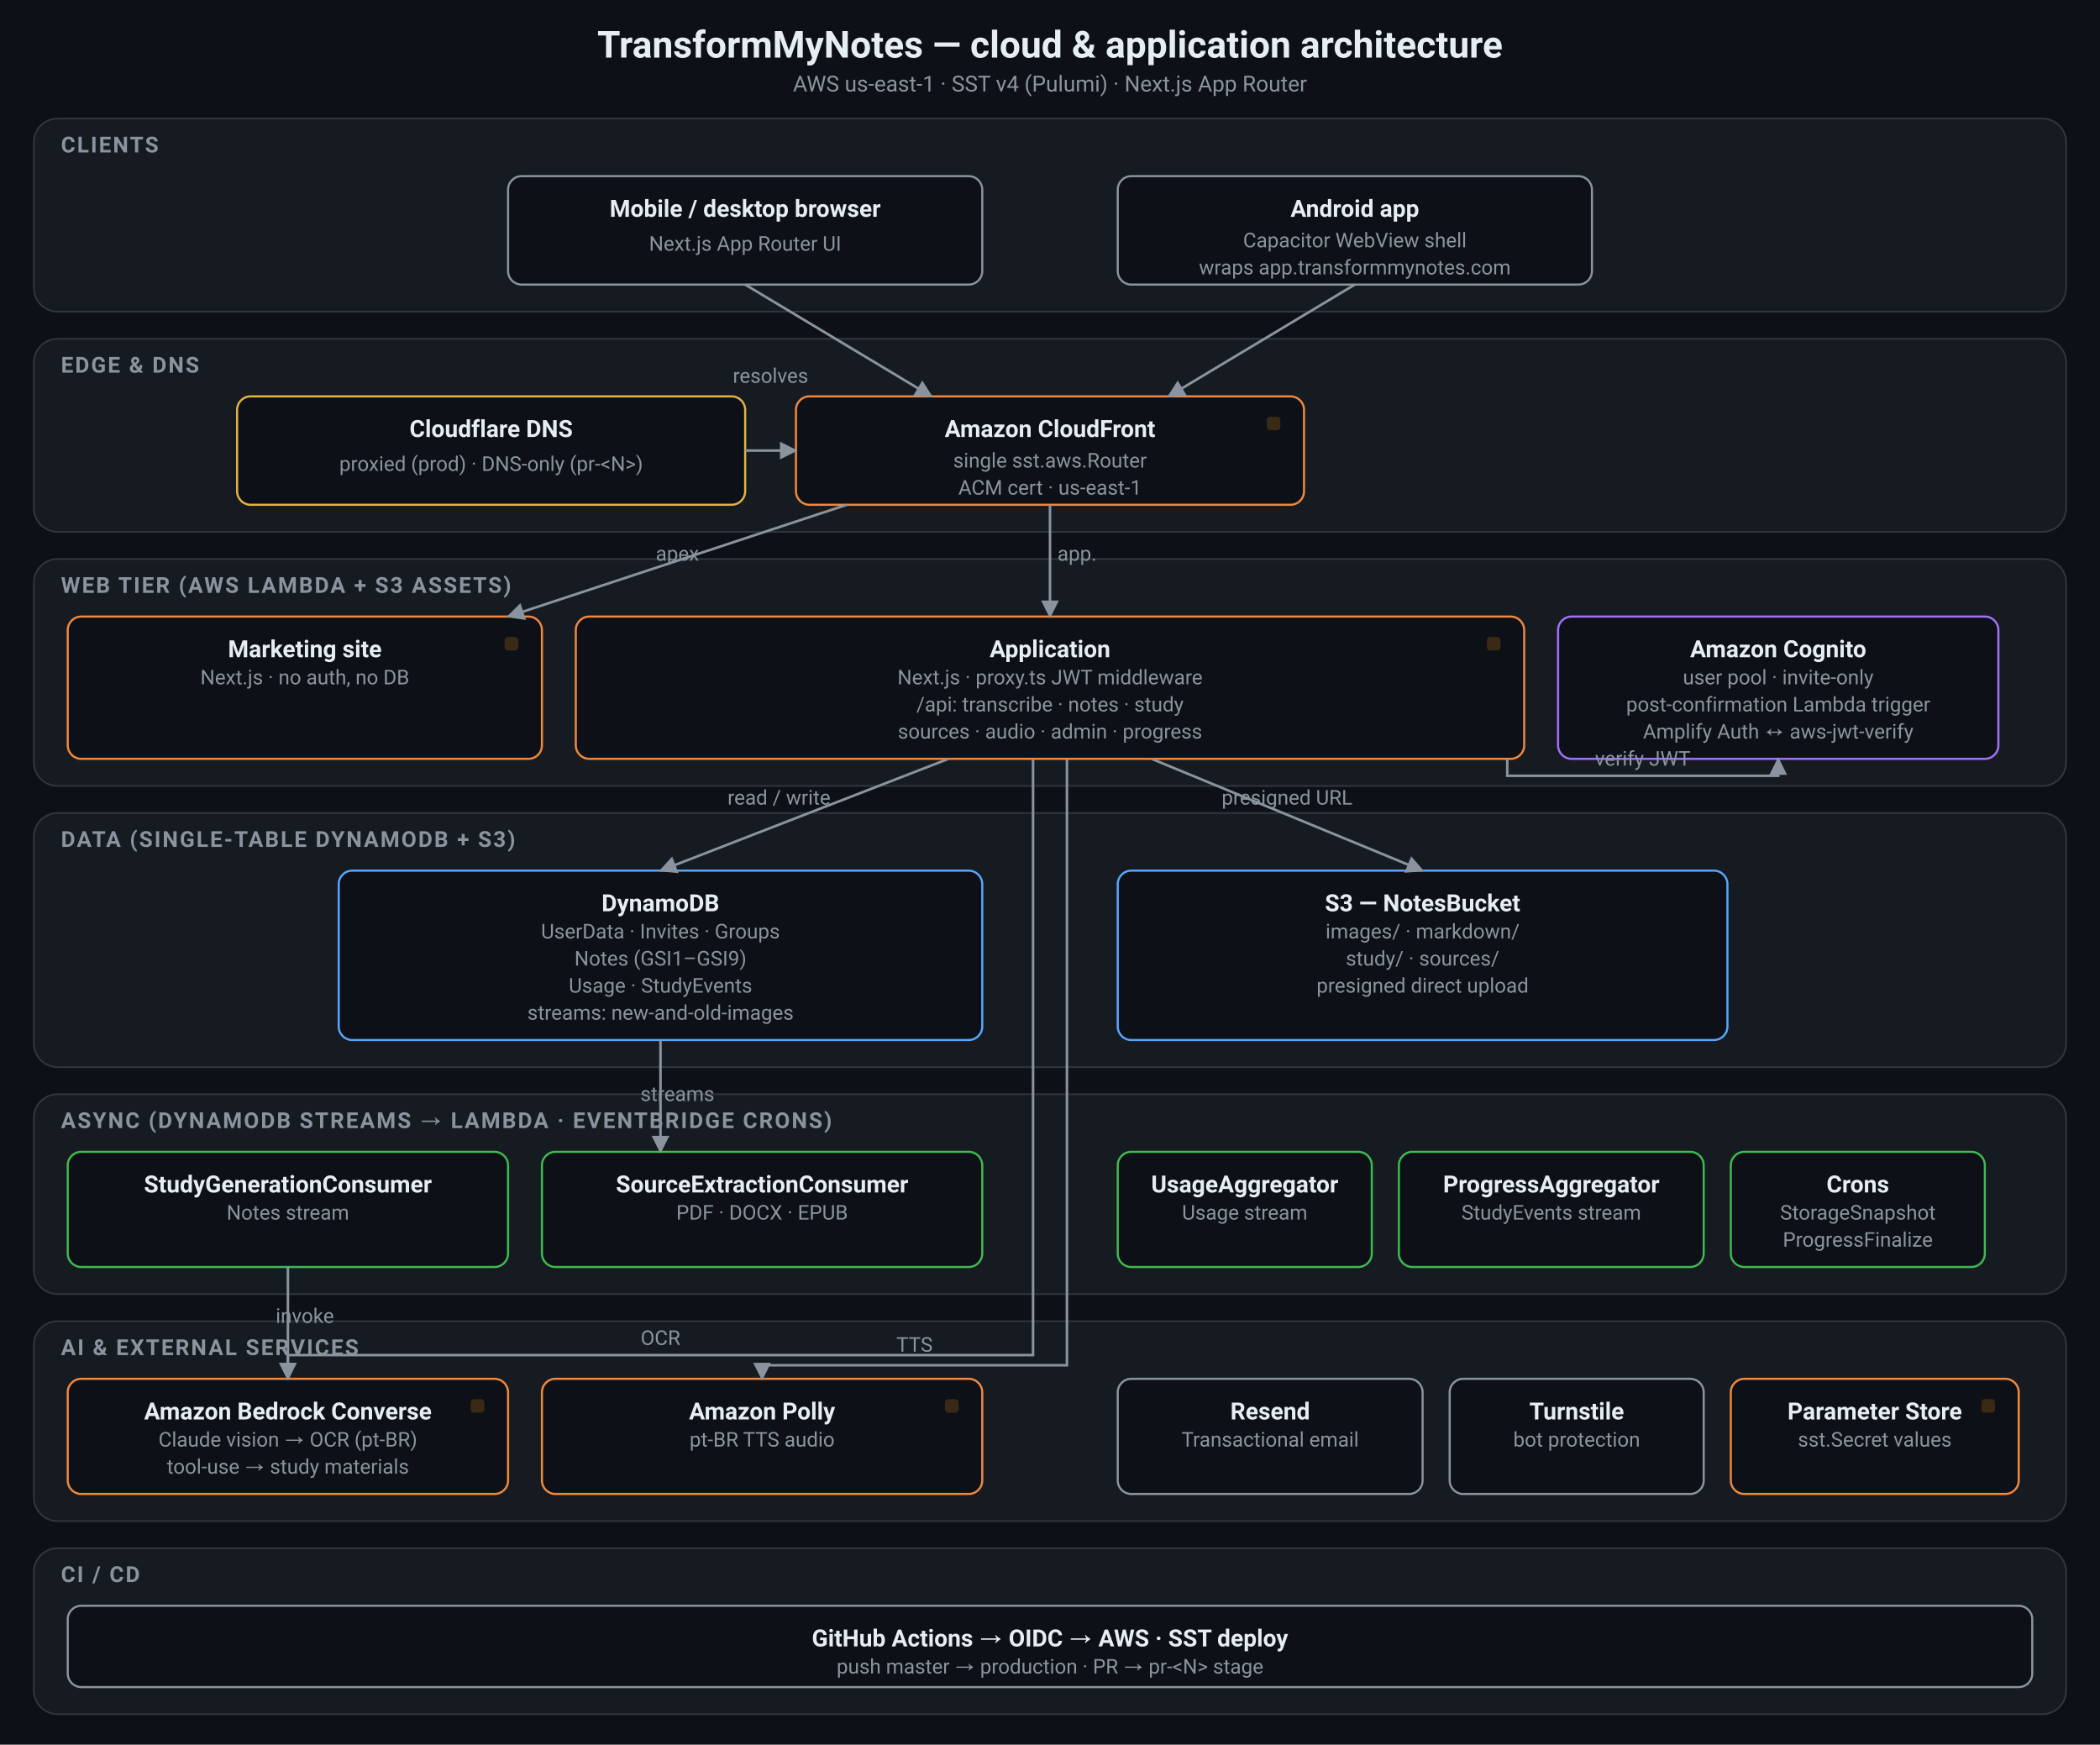
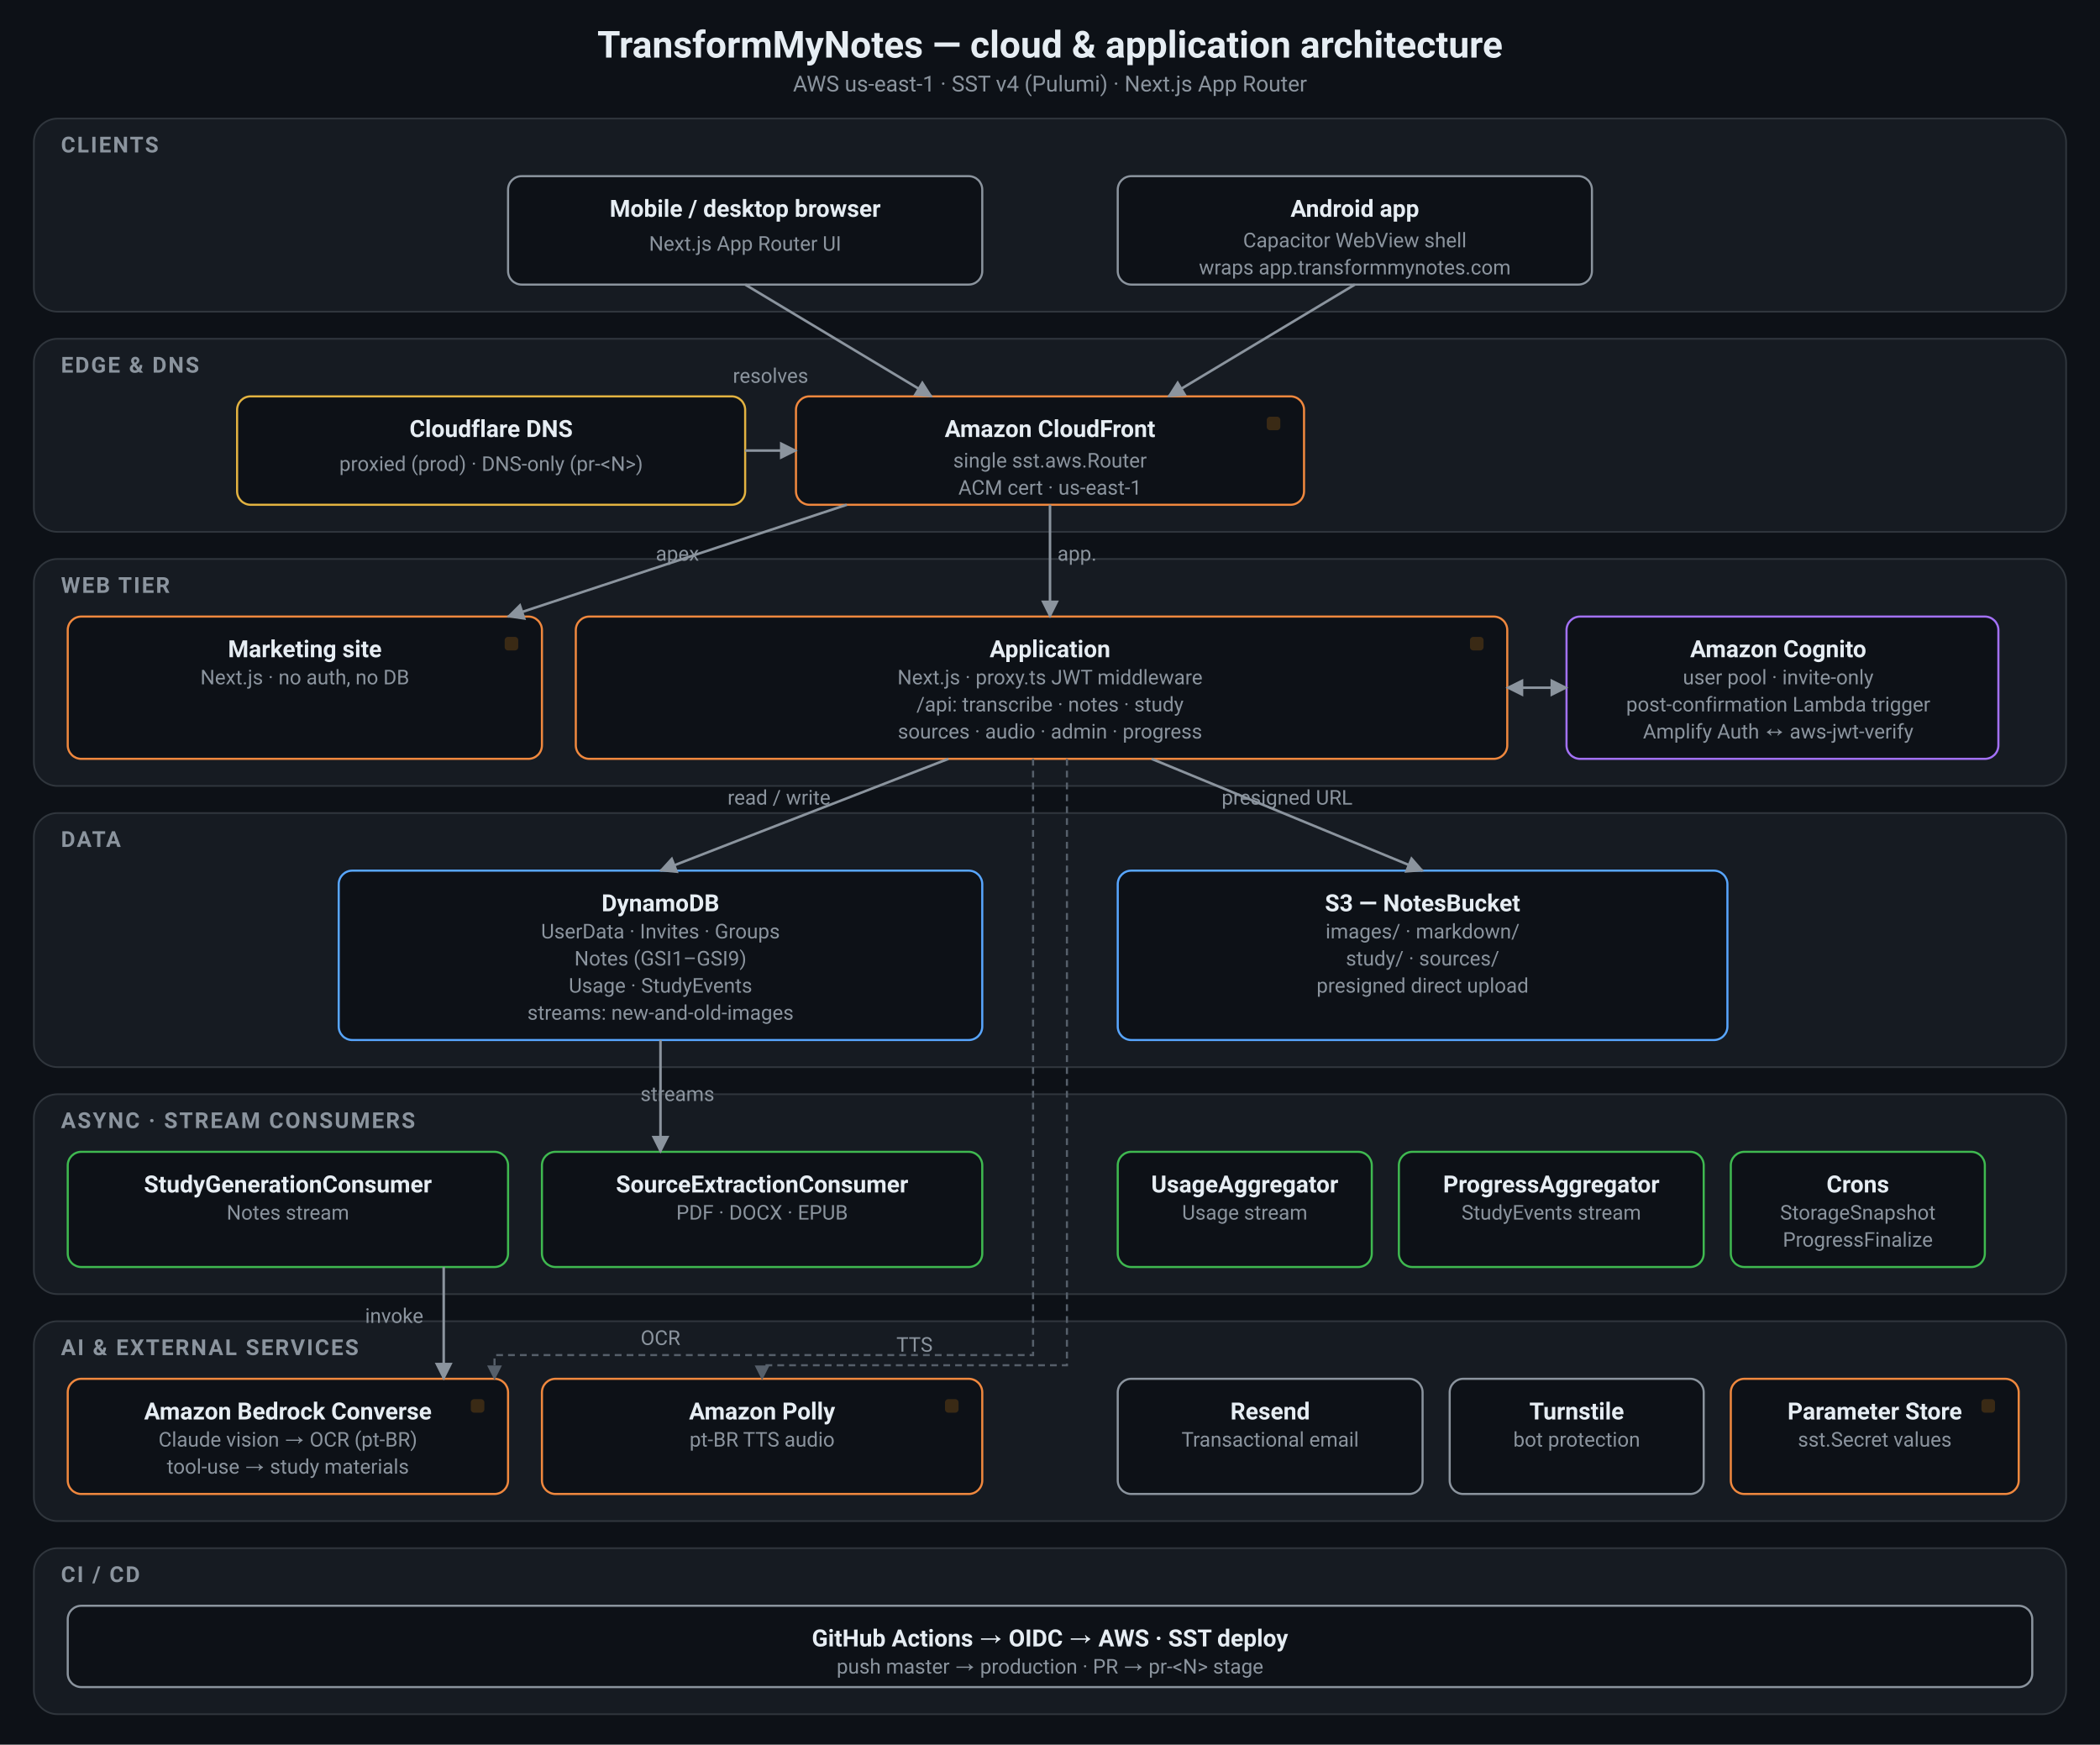
<svg xmlns="http://www.w3.org/2000/svg" viewBox="0 0 1240 1030" width="1240" height="1030" role="img" aria-labelledby="title desc">
  <defs>
    <marker id="arrow" viewBox="0 0 10 10" refX="9" refY="5" markerWidth="7" markerHeight="7" orient="auto-start-reverse">
      <path d="M0,0 L10,5 L0,10 z" class="arrowhead" />
+     </marker>
+     <marker id="arrow-muted" viewBox="0 0 10 10" refX="9" refY="5" markerWidth="7" markerHeight="7" orient="auto-start-reverse">
+       <path d="M0,0 L10,5 L0,10 z" class="arrowhead-muted" />
    </marker>
  </defs>
  <style>
.bg{fill:#0d1117}
.band{fill:#161b22;stroke:#30363d;stroke-width:1}
.band-heading{fill:#8b949e;font-size:13px;font-weight:600;letter-spacing:1px}
.title{fill:#e6edf3;font-size:22px;font-weight:700}
.subtitle{fill:#8b949e;font-size:13px}
.node-title{fill:#e6edf3;font-size:14px;font-weight:600}
.node-sub{fill:#8b949e;font-size:12px}
.node-base{fill:#0d1117;stroke:#30363d;stroke-width:1.25}
.node-aws{fill:#0d1117;stroke:#f0883e;stroke-width:1.25}
.node-amber{fill:#0d1117;stroke:#e3b341;stroke-width:1.25}
.node-auth{fill:#0d1117;stroke:#a371f7;stroke-width:1.25}
.node-data{fill:#0d1117;stroke:#58a6ff;stroke-width:1.25}
.node-lambda{fill:#0d1117;stroke:#3fb950;stroke-width:1.25}
.node-external{fill:#0d1117;stroke:#8b949e;stroke-width:1.25}
.chip-aws{fill:#3a2a15}
.arrow{fill:none;stroke:#8b949e;stroke-width:1.5}
.arrow-label{fill:#8b949e;font-size:12px}
.arrowhead{fill:#8b949e}
+ .connector-long{fill:none;stroke:#565f6a;stroke-width:1.25;stroke-dasharray:4 3}
+ .arrowhead-muted{fill:#565f6a}
</style>
  <rect class="bg" x="0" y="0" width="1240" height="1030" />
  <g font-family="ui-sans-serif, system-ui, -apple-system, Segoe UI, Roboto, Helvetica, Arial, sans-serif">
    <text id="diagram-title" x="620" y="34" text-anchor="middle" class="title">TransformMyNotes — cloud &amp; application architecture</text>
    <text x="620" y="54" text-anchor="middle" class="subtitle">AWS us-east-1 · SST v4 (Pulumi) · Next.js App Router</text>
    <rect class="band" x="20" y="70" width="1200" height="114" rx="14" />
    <text x="36" y="90" class="band-heading">CLIENTS</text>
    <rect class="node-external" x="300" y="104" width="280" height="64" rx="8" />
    <text x="440" y="128" text-anchor="middle" class="node-title">Mobile / desktop browser</text>
    <text x="440" y="148" text-anchor="middle" class="node-sub">Next.js App Router UI</text>
    <rect class="node-external" x="660" y="104" width="280" height="64" rx="8" />
    <text x="800" y="128" text-anchor="middle" class="node-title">Android app</text>
    <text x="800" y="146" text-anchor="middle" class="node-sub">Capacitor WebView shell</text>
    <text x="800" y="162" text-anchor="middle" class="node-sub">wraps app.transformmynotes.com</text>
    <rect class="band" x="20" y="200" width="1200" height="114" rx="14" />
    <text x="36" y="220" class="band-heading">EDGE &amp; DNS</text>
    <rect class="node-amber" x="140" y="234" width="300" height="64" rx="8" />
    <text x="290" y="258" text-anchor="middle" class="node-title">Cloudflare DNS</text>
    <text x="290" y="278" text-anchor="middle" class="node-sub">proxied (prod) · DNS-only (pr-&lt;N&gt;)</text>
    <rect class="node-aws" x="470" y="234" width="300" height="64" rx="8" />
    <rect class="chip-aws" x="748" y="246" width="8" height="8" rx="2" />
    <text x="620" y="258" text-anchor="middle" class="node-title">Amazon CloudFront</text>
    <text x="620" y="276" text-anchor="middle" class="node-sub">single sst.aws.Router</text>
    <text x="620" y="292" text-anchor="middle" class="node-sub">ACM cert · us-east-1</text>
    <text x="455" y="226" text-anchor="middle" class="arrow-label">resolves</text>
    <rect class="band" x="20" y="330" width="1200" height="134" rx="14" />
-     <text x="36" y="350" class="band-heading">WEB TIER (AWS LAMBDA + S3 ASSETS)</text>
+     <text x="36" y="350" class="band-heading">WEB TIER</text>
    <rect class="node-aws" x="40" y="364" width="280" height="84" rx="8" />
    <rect class="chip-aws" x="298" y="376" width="8" height="8" rx="2" />
    <text x="180" y="388" text-anchor="middle" class="node-title">Marketing site</text>
    <text x="180" y="404" text-anchor="middle" class="node-sub">Next.js · no auth, no DB</text>
-     <rect class="node-aws" x="340" y="364" width="560" height="84" rx="8" />
-     <rect class="chip-aws" x="878" y="376" width="8" height="8" rx="2" />
+     <rect class="node-aws" x="340" y="364" width="550" height="84" rx="8" />
+     <rect class="chip-aws" x="868" y="376" width="8" height="8" rx="2" />
    <text x="620" y="388" text-anchor="middle" class="node-title">Application</text>
    <text x="620" y="404" text-anchor="middle" class="node-sub">Next.js · proxy.ts JWT middleware</text>
    <text x="620" y="420" text-anchor="middle" class="node-sub">/api: transcribe · notes · study</text>
    <text x="620" y="436" text-anchor="middle" class="node-sub">sources · audio · admin · progress</text>
-     <rect class="node-auth" x="920" y="364" width="260" height="84" rx="8" />
+     <rect class="node-auth" x="925" y="364" width="255" height="84" rx="8" />
    <text x="1050" y="388" text-anchor="middle" class="node-title">Amazon Cognito</text>
    <text x="1050" y="404" text-anchor="middle" class="node-sub">user pool · invite-only</text>
    <text x="1050" y="420" text-anchor="middle" class="node-sub">post-confirmation Lambda trigger</text>
    <text x="1050" y="436" text-anchor="middle" class="node-sub">Amplify Auth ↔ aws-jwt-verify</text>
    <text x="400" y="331" text-anchor="middle" class="arrow-label">apex</text>
    <text x="636" y="331" text-anchor="middle" class="arrow-label">app.</text>
-     <text x="970" y="452" text-anchor="middle" class="arrow-label">verify JWT</text>
    <rect class="band" x="20" y="480" width="1200" height="150" rx="14" />
-     <text x="36" y="500" class="band-heading">DATA (SINGLE-TABLE DYNAMODB + S3)</text>
+     <text x="36" y="500" class="band-heading">DATA</text>
    <rect class="node-data" x="200" y="514" width="380" height="100" rx="8" />
    <text x="390" y="538" text-anchor="middle" class="node-title">DynamoDB</text>
    <text x="390" y="554" text-anchor="middle" class="node-sub">UserData · Invites · Groups</text>
    <text x="390" y="570" text-anchor="middle" class="node-sub">Notes (GSI1–GSI9)</text>
    <text x="390" y="586" text-anchor="middle" class="node-sub">Usage · StudyEvents</text>
    <text x="390" y="602" text-anchor="middle" class="node-sub">streams: new-and-old-images</text>
    <rect class="node-data" x="660" y="514" width="360" height="100" rx="8" />
    <text x="840" y="538" text-anchor="middle" class="node-title">S3 — NotesBucket</text>
    <text x="840" y="554" text-anchor="middle" class="node-sub">images/ · markdown/</text>
    <text x="840" y="570" text-anchor="middle" class="node-sub">study/ · sources/</text>
    <text x="840" y="586" text-anchor="middle" class="node-sub">presigned direct upload</text>
    <text x="460" y="475" text-anchor="middle" class="arrow-label">read / write</text>
    <text x="760" y="475" text-anchor="middle" class="arrow-label">presigned URL</text>
    <rect class="band" x="20" y="646" width="1200" height="118" rx="14" />
-     <text x="36" y="666" class="band-heading">ASYNC (DYNAMODB STREAMS → LAMBDA · EVENTBRIDGE CRONS)</text>
+     <text x="36" y="666" class="band-heading">ASYNC · STREAM CONSUMERS</text>
    <rect class="node-lambda" x="40" y="680" width="260" height="68" rx="8" />
    <text x="170" y="704" text-anchor="middle" class="node-title">StudyGenerationConsumer</text>
    <text x="170" y="720" text-anchor="middle" class="node-sub">Notes stream</text>
    <rect class="node-lambda" x="320" y="680" width="260" height="68" rx="8" />
    <text x="450" y="704" text-anchor="middle" class="node-title">SourceExtractionConsumer</text>
    <text x="450" y="720" text-anchor="middle" class="node-sub">PDF · DOCX · EPUB</text>
    <rect class="node-lambda" x="660" y="680" width="150" height="68" rx="8" />
    <text x="735" y="704" text-anchor="middle" class="node-title">UsageAggregator</text>
    <text x="735" y="720" text-anchor="middle" class="node-sub">Usage stream</text>
    <rect class="node-lambda" x="826" y="680" width="180" height="68" rx="8" />
    <text x="916" y="704" text-anchor="middle" class="node-title">ProgressAggregator</text>
    <text x="916" y="720" text-anchor="middle" class="node-sub">StudyEvents stream</text>
    <rect class="node-lambda" x="1022" y="680" width="150" height="68" rx="8" />
    <text x="1097" y="704" text-anchor="middle" class="node-title">Crons</text>
    <text x="1097" y="720" text-anchor="middle" class="node-sub">StorageSnapshot</text>
    <text x="1097" y="736" text-anchor="middle" class="node-sub">ProgressFinalize</text>
    <text x="400" y="650" text-anchor="middle" class="arrow-label">streams</text>
    <rect class="band" x="20" y="780" width="1200" height="118" rx="14" />
    <text x="36" y="800" class="band-heading">AI &amp; EXTERNAL SERVICES</text>
    <rect class="node-aws" x="40" y="814" width="260" height="68" rx="8" />
    <rect class="chip-aws" x="278" y="826" width="8" height="8" rx="2" />
    <text x="170" y="838" text-anchor="middle" class="node-title">Amazon Bedrock Converse</text>
    <text x="170" y="854" text-anchor="middle" class="node-sub">Claude vision → OCR (pt-BR)</text>
    <text x="170" y="870" text-anchor="middle" class="node-sub">tool-use → study materials</text>
    <rect class="node-aws" x="320" y="814" width="260" height="68" rx="8" />
    <rect class="chip-aws" x="558" y="826" width="8" height="8" rx="2" />
    <text x="450" y="838" text-anchor="middle" class="node-title">Amazon Polly</text>
    <text x="450" y="854" text-anchor="middle" class="node-sub">pt-BR TTS audio</text>
    <rect class="node-external" x="660" y="814" width="180" height="68" rx="8" />
    <text x="750" y="838" text-anchor="middle" class="node-title">Resend</text>
    <text x="750" y="854" text-anchor="middle" class="node-sub">Transactional email</text>
    <rect class="node-external" x="856" y="814" width="150" height="68" rx="8" />
    <text x="931" y="838" text-anchor="middle" class="node-title">Turnstile</text>
    <text x="931" y="854" text-anchor="middle" class="node-sub">bot protection</text>
    <rect class="node-aws" x="1022" y="814" width="170" height="68" rx="8" />
    <rect class="chip-aws" x="1170" y="826" width="8" height="8" rx="2" />
    <text x="1107" y="838" text-anchor="middle" class="node-title">Parameter Store</text>
    <text x="1107" y="854" text-anchor="middle" class="node-sub">sst.Secret values</text>
-     <text x="180" y="781" text-anchor="middle" class="arrow-label">invoke</text>
+     <text x="250" y="781" text-anchor="end" class="arrow-label">invoke</text>
    <text x="390" y="794" text-anchor="middle" class="arrow-label">OCR</text>
    <text x="540" y="798" text-anchor="middle" class="arrow-label">TTS</text>
    <rect class="band" x="20" y="914" width="1200" height="98" rx="14" />
    <text x="36" y="934" class="band-heading">CI / CD</text>
    <rect class="node-external" x="40" y="948" width="1160" height="48" rx="8" />
    <text x="620" y="972" text-anchor="middle" class="node-title">GitHub Actions → OIDC → AWS · SST deploy</text>
    <text x="620" y="988" text-anchor="middle" class="node-sub">push master → production · PR → pr-&lt;N&gt; stage</text>
    <line class="arrow" x1="440" y1="168" x2="550" y2="234" marker-end="url(#arrow)" />
    <line class="arrow" x1="800" y1="168" x2="690" y2="234" marker-end="url(#arrow)" />
    <line class="arrow" x1="440" y1="266" x2="470" y2="266" marker-end="url(#arrow)" />
    <line class="arrow" x1="500" y1="298" x2="300" y2="364" marker-end="url(#arrow)" />
    <line class="arrow" x1="620" y1="298" x2="620" y2="364" marker-end="url(#arrow)" />
-     <polyline class="arrow" points="890,448 890,458 1050,458 1050,448" marker-end="url(#arrow)" />
+     <line class="arrow" x1="890" y1="406" x2="925" y2="406" marker-start="url(#arrow)" marker-end="url(#arrow)" />
    <line class="arrow" x1="560" y1="448" x2="390" y2="514" marker-end="url(#arrow)" />
    <line class="arrow" x1="680" y1="448" x2="840" y2="514" marker-end="url(#arrow)" />
    <line class="arrow" x1="390" y1="614" x2="390" y2="680" marker-end="url(#arrow)" />
-     <line class="arrow" x1="170" y1="748" x2="170" y2="814" marker-end="url(#arrow)" />
-     <polyline class="arrow" points="610,448 610,800 170,800 170,814" marker-end="url(#arrow)" />
-     <polyline class="arrow" points="630,448 630,806 450,806 450,814" marker-end="url(#arrow)" />
+     <line class="arrow" x1="262" y1="748" x2="262" y2="814" marker-end="url(#arrow)" />
+     <polyline class="connector-long" points="610,448 610,800 292,800 292,814" marker-end="url(#arrow-muted)" />
+     <polyline class="connector-long" points="630,448 630,806 450,806 450,814" marker-end="url(#arrow-muted)" />
  </g>
</svg>
